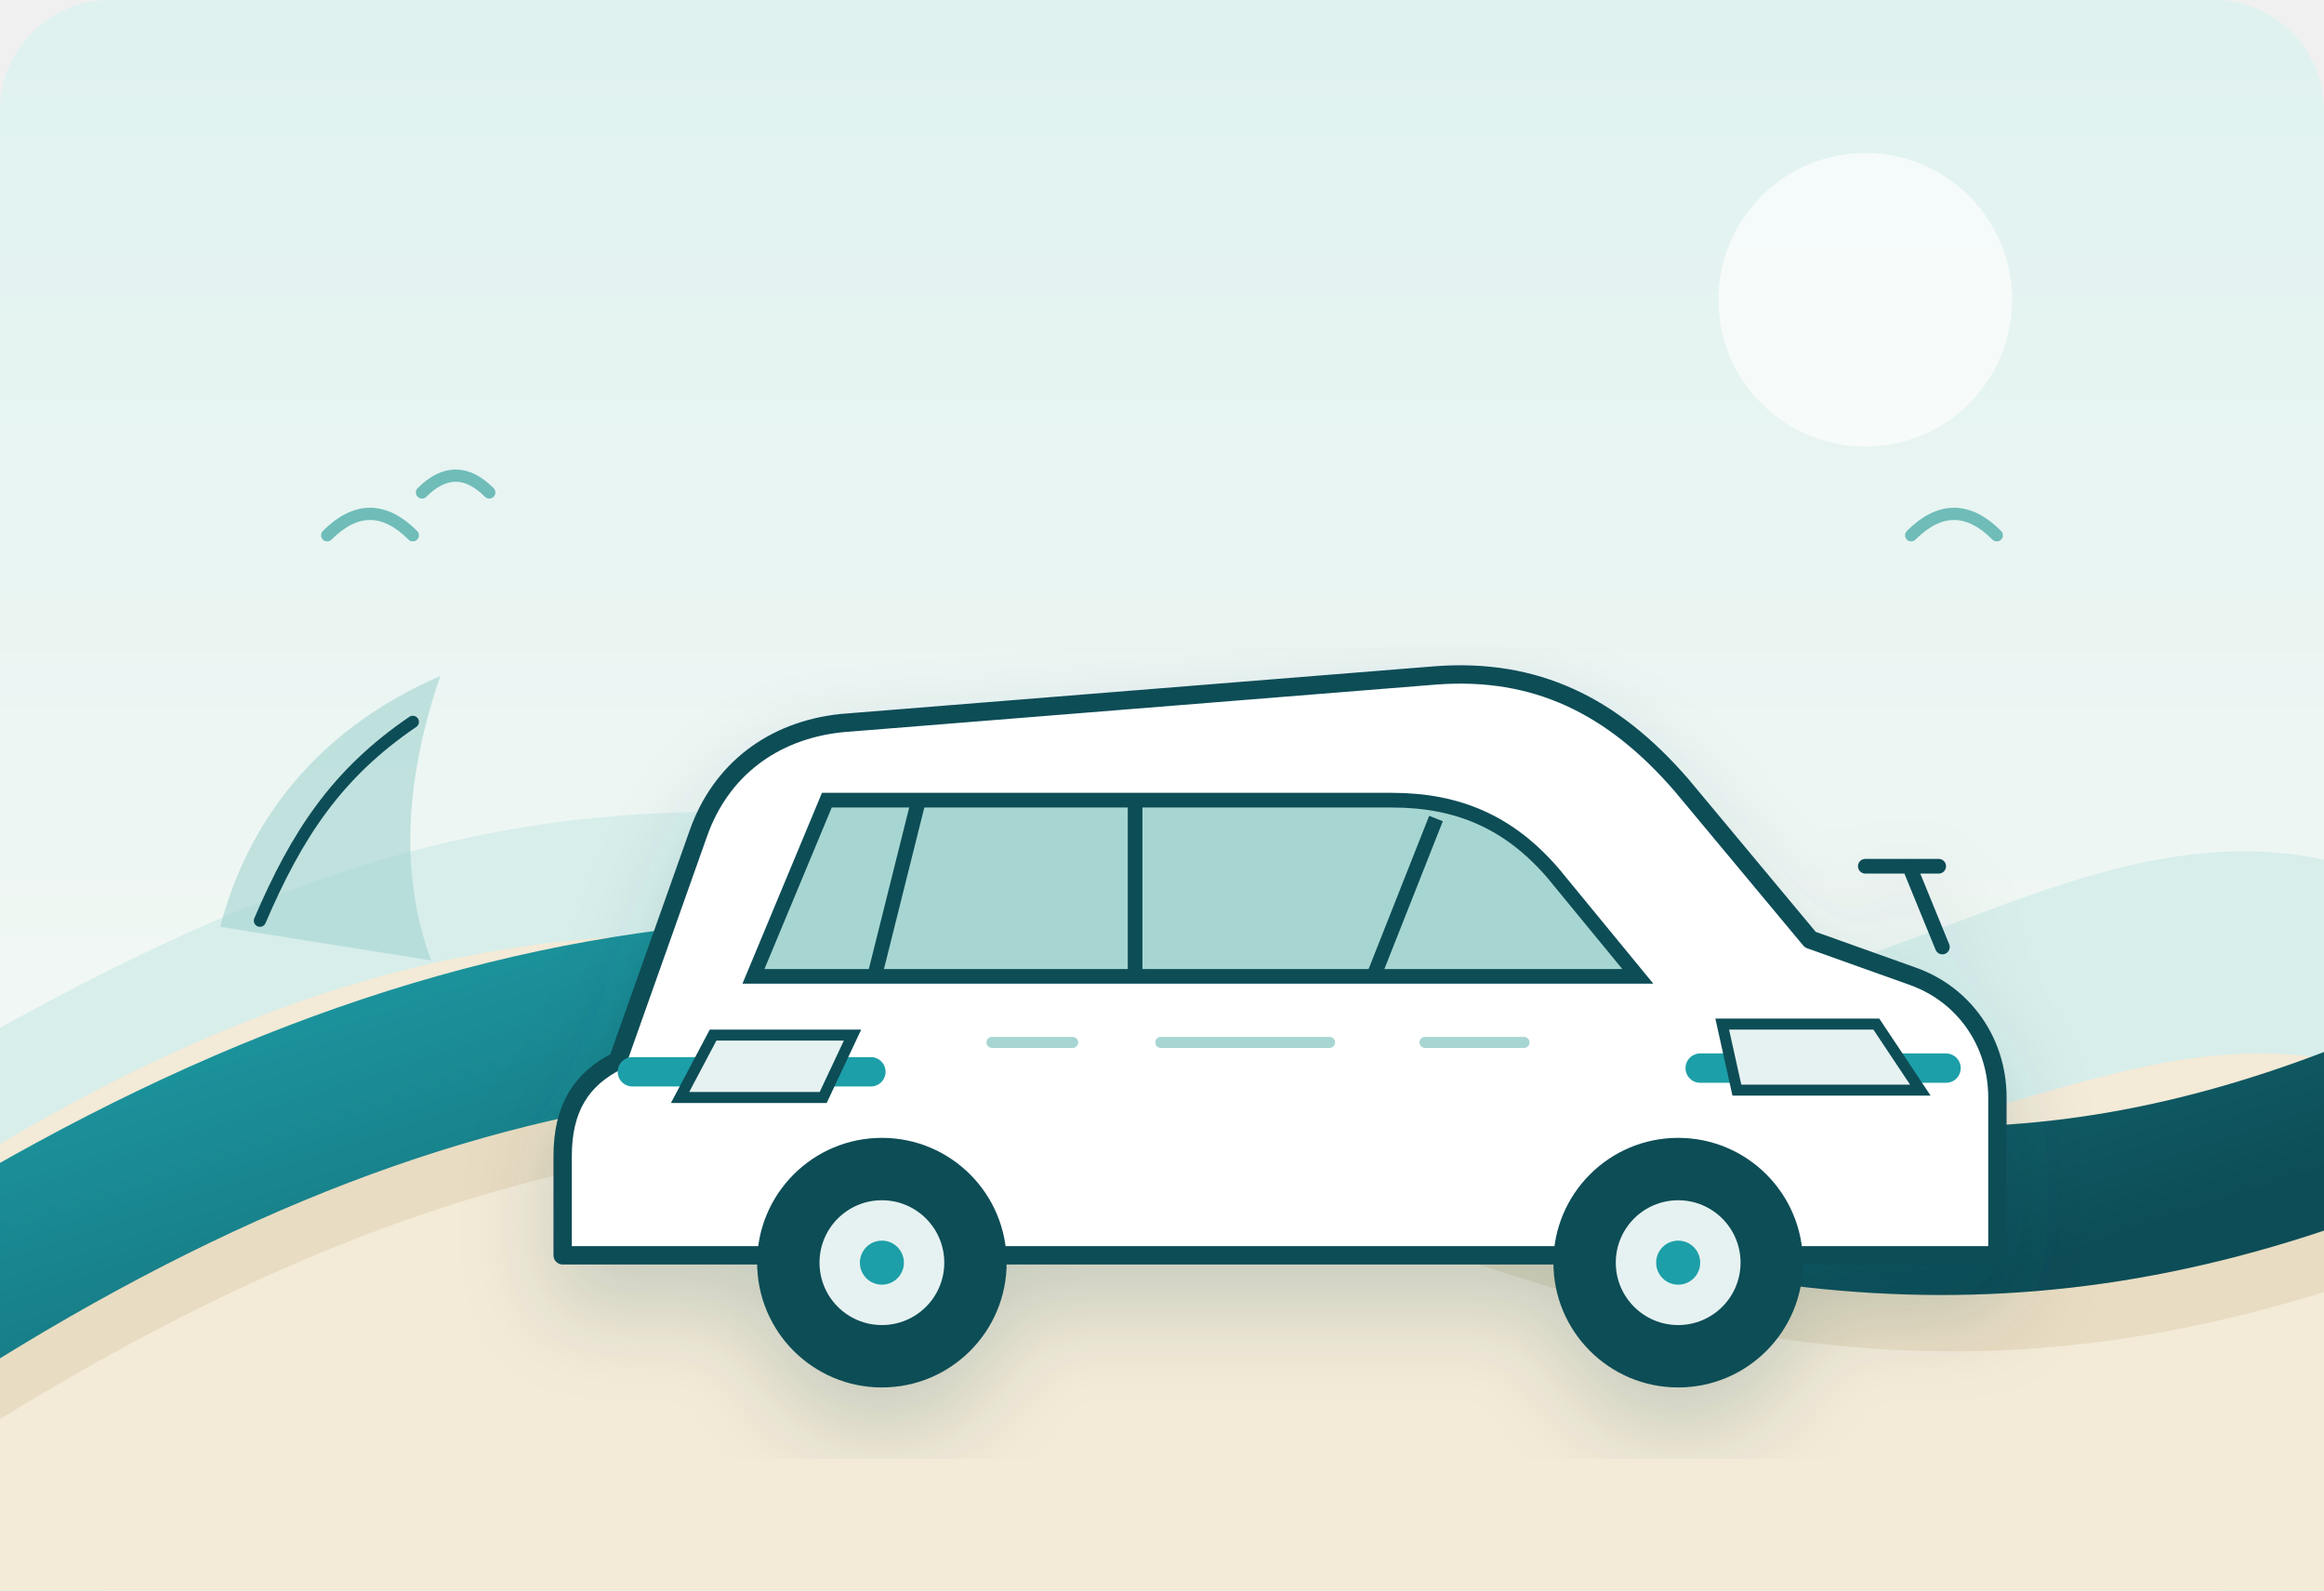
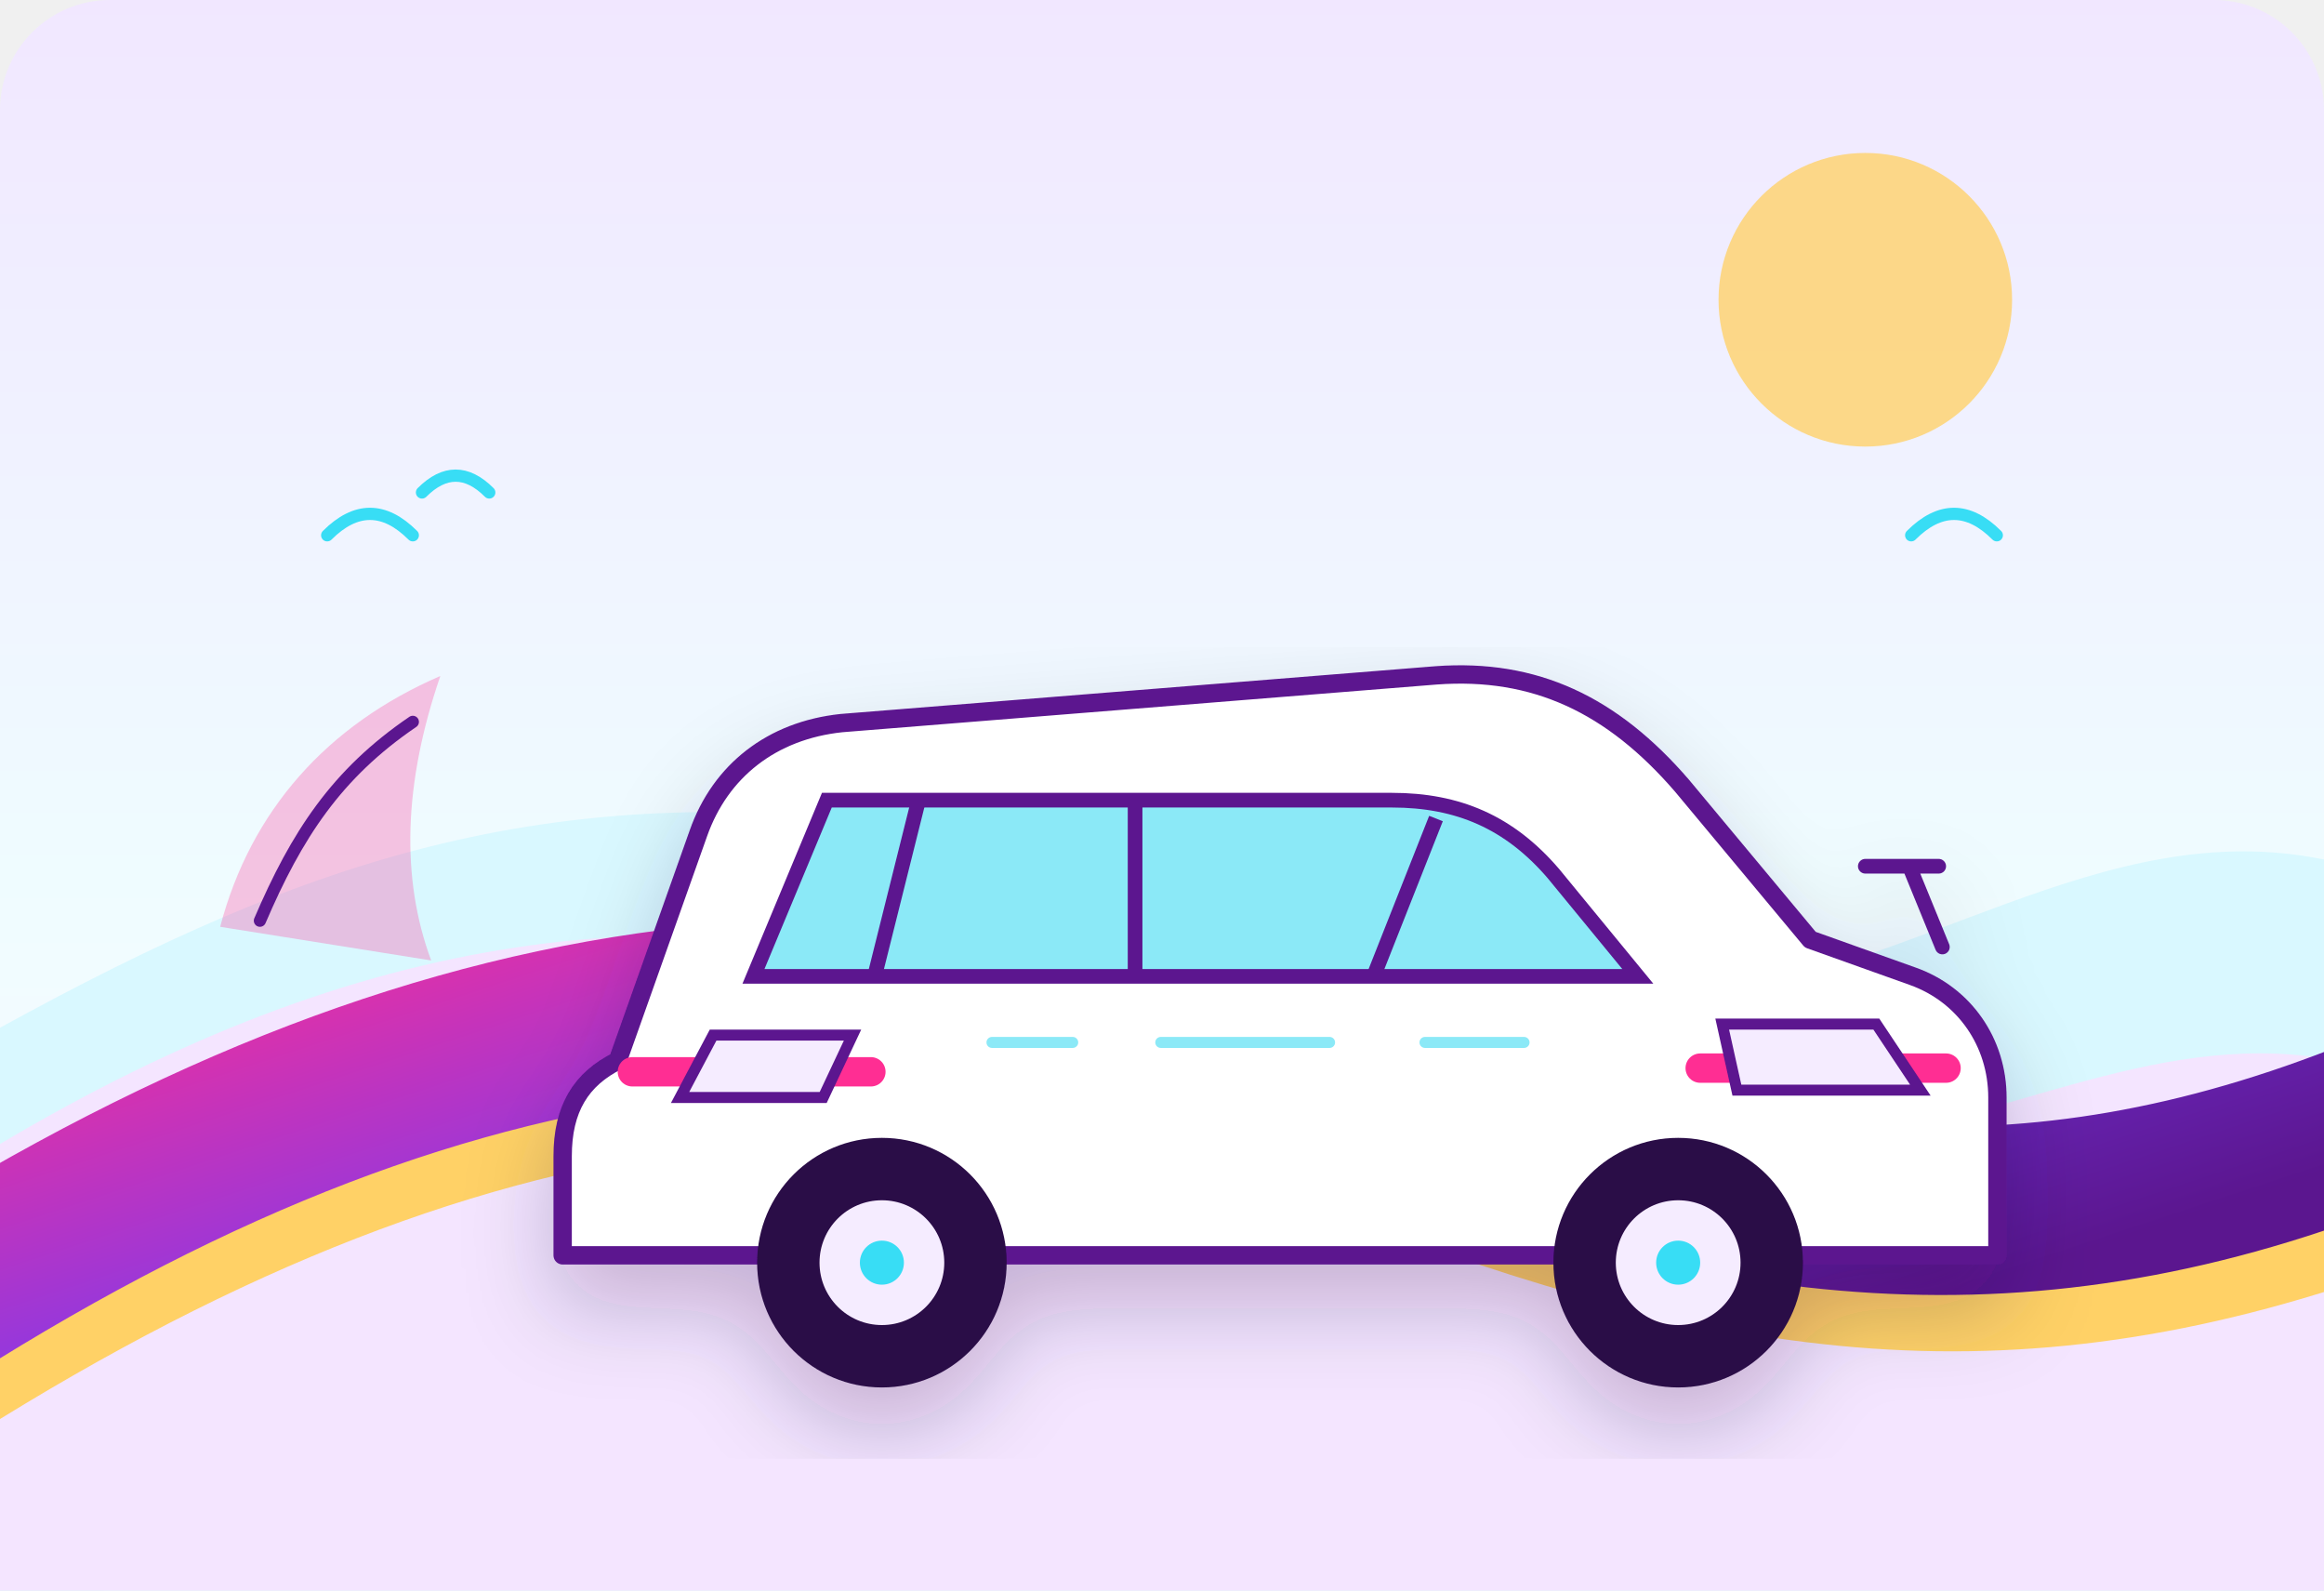
<svg xmlns="http://www.w3.org/2000/svg" viewBox="0 0 760 520" role="img" aria-labelledby="title desc">
  <defs>
    <linearGradient id="sky" x1="0" y1="0" x2="0" y2="1">
-       <stop offset="0" stop-color="#dff2f0" />
-       <stop offset="1" stop-color="#fbfaf6" />
+       <stop offset="0" stop-color="#f1e7ff" />
+       <stop offset=".55" stop-color="#effcff" />
+       <stop offset="1" stop-color="#fff9fe" />
    </linearGradient>
    <linearGradient id="road" x1="0" y1="0" x2="1" y2=".4">
-       <stop offset="0" stop-color="#1e9fa8" />
-       <stop offset="1" stop-color="#0d4d57" />
+       <stop offset="0" stop-color="#ff2e93" />
+       <stop offset=".5" stop-color="#7c3aed" />
+       <stop offset="1" stop-color="#5b168f" />
    </linearGradient>
    <filter id="shadow">
-       <feDropShadow dx="0" dy="12" stdDeviation="12" flood-color="#0d4d57" flood-opacity=".18" />
+       <feDropShadow dx="0" dy="12" stdDeviation="12" flood-color="#2a0b47" flood-opacity=".22" />
    </filter>
  </defs>
  <rect width="760" height="520" rx="36" fill="url(#sky)" />
-   <circle cx="610" cy="98" r="48" fill="#fff" opacity=".65" />
-   <path d="M0 336c102-56 182-83 306-65 88 13 169 64 242 56 79-8 139-61 212-46v239H0Z" fill="#d7eeeb" />
-   <path d="M0 374c118-70 220-84 336-52 93 26 162 65 252 54 66-8 115-39 172-30v174H0Z" fill="#f3ead7" />
-   <path d="M-40 455c180-118 330-141 510-77 119 43 207 50 330-1" fill="none" stroke="#e8dcc2" stroke-width="58" stroke-linecap="round" />
+   <circle cx="610" cy="98" r="48" fill="#ffd166" opacity=".78" />
+   <path d="M0 336c102-56 182-83 306-65 88 13 169 64 242 56 79-8 139-61 212-46v239H0Z" fill="#d9f8ff" />
+   <path d="M0 374c118-70 220-84 336-52 93 26 162 65 252 54 66-8 115-39 172-30v174H0Z" fill="#f4e5ff" />
+   <path d="M-40 455c180-118 330-141 510-77 119 43 207 50 330-1" fill="none" stroke="#ffd166" stroke-width="58" stroke-linecap="round" />
  <path d="M-40 437c177-117 327-137 506-75 122 43 215 49 334-5" fill="none" stroke="url(#road)" stroke-width="55" stroke-linecap="round" />
-   <g fill="none" stroke="#6fbcb8" stroke-width="4" stroke-linecap="round">
+   <g fill="none" stroke="#38ddf5" stroke-width="4" stroke-linecap="round">
    <path d="M107 175q14-14 28 0M138 161q11-11 22 0M625 175q14-14 28 0" />
  </g>
  <g transform="translate(166 174) scale(1.2)" filter="url(#shadow)">
-     <path d="M30 144 52 82c6-17 20-28 39-30l162-13c27-2 48 8 67 30l35 42 28 10c14 5 23 18 23 33v43H15v-27c0-13 5-21 15-26Z" fill="#fff" stroke="#0d4d57" stroke-width="5" stroke-linejoin="round" />
-     <path d="M87 73h154c18 0 32 6 44 20l23 28H67l20-48Z" fill="#a7d6d2" stroke="#0d4d57" stroke-width="4" />
-     <path d="M171 72v49M253 78l-17 43M112 73l-12 48" stroke="#0d4d57" stroke-width="4" />
-     <path d="M34 147h65M325 146h67" stroke="#1e9fa8" stroke-width="8" stroke-linecap="round" />
-     <path d="M56 137h38l-8 17H47Z" fill="#e6f2f1" stroke="#0d4d57" stroke-width="3" />
-     <path d="M331 134h42l12 18h-50Z" fill="#e6f2f1" stroke="#0d4d57" stroke-width="3" />
-     <circle cx="102" cy="199" r="34" fill="#0d4d57" />
-     <circle cx="319" cy="199" r="34" fill="#0d4d57" />
-     <circle cx="102" cy="199" r="17" fill="#e6f2f1" />
-     <circle cx="319" cy="199" r="17" fill="#e6f2f1" />
-     <circle cx="102" cy="199" r="6" fill="#1e9fa8" />
-     <circle cx="319" cy="199" r="6" fill="#1e9fa8" />
-     <path d="M178 139h46M132 139h22M250 139h27" stroke="#a7d6d2" stroke-width="3" stroke-linecap="round" />
-     <path d="M370 91h20M382 91l9 22" stroke="#0d4d57" stroke-width="4" stroke-linecap="round" />
+     <path d="M30 144 52 82c6-17 20-28 39-30l162-13c27-2 48 8 67 30l35 42 28 10c14 5 23 18 23 33v43H15v-27c0-13 5-21 15-26Z" fill="#fff" stroke="#5b168f" stroke-width="5" stroke-linejoin="round" />
+     <path d="M87 73h154c18 0 32 6 44 20l23 28H67l20-48Z" fill="#8be9f7" stroke="#5b168f" stroke-width="4" />
+     <path d="M171 72v49M253 78l-17 43M112 73l-12 48" stroke="#5b168f" stroke-width="4" />
+     <path d="M34 147h65M325 146h67" stroke="#ff2e93" stroke-width="8" stroke-linecap="round" />
+     <path d="M56 137h38l-8 17H47Z" fill="#f5ecff" stroke="#5b168f" stroke-width="3" />
+     <path d="M331 134h42l12 18h-50Z" fill="#f5ecff" stroke="#5b168f" stroke-width="3" />
+     <circle cx="102" cy="199" r="34" fill="#2a0b47" />
+     <circle cx="319" cy="199" r="34" fill="#2a0b47" />
+     <circle cx="102" cy="199" r="17" fill="#f5ecff" />
+     <circle cx="319" cy="199" r="17" fill="#f5ecff" />
+     <circle cx="102" cy="199" r="6" fill="#38ddf5" />
+     <circle cx="319" cy="199" r="6" fill="#38ddf5" />
+     <path d="M178 139h46M132 139h22M250 139h27" stroke="#8be9f7" stroke-width="3" stroke-linecap="round" />
+     <path d="M370 91h20M382 91l9 22" stroke="#5b168f" stroke-width="4" stroke-linecap="round" />
  </g>
-   <path d="M72 303c10-38 35-66 72-82-12 35-13 66-3 93" fill="#a7d6d2" opacity=".65" />
-   <path d="M85 301c12-28 25-48 50-65" fill="none" stroke="#0d4d57" stroke-width="4" stroke-linecap="round" />
+   <path d="M72 303c10-38 35-66 72-82-12 35-13 66-3 93" fill="#ff2e93" opacity=".28" />
+   <path d="M85 301c12-28 25-48 50-65" fill="none" stroke="#5b168f" stroke-width="4" stroke-linecap="round" />
</svg>
